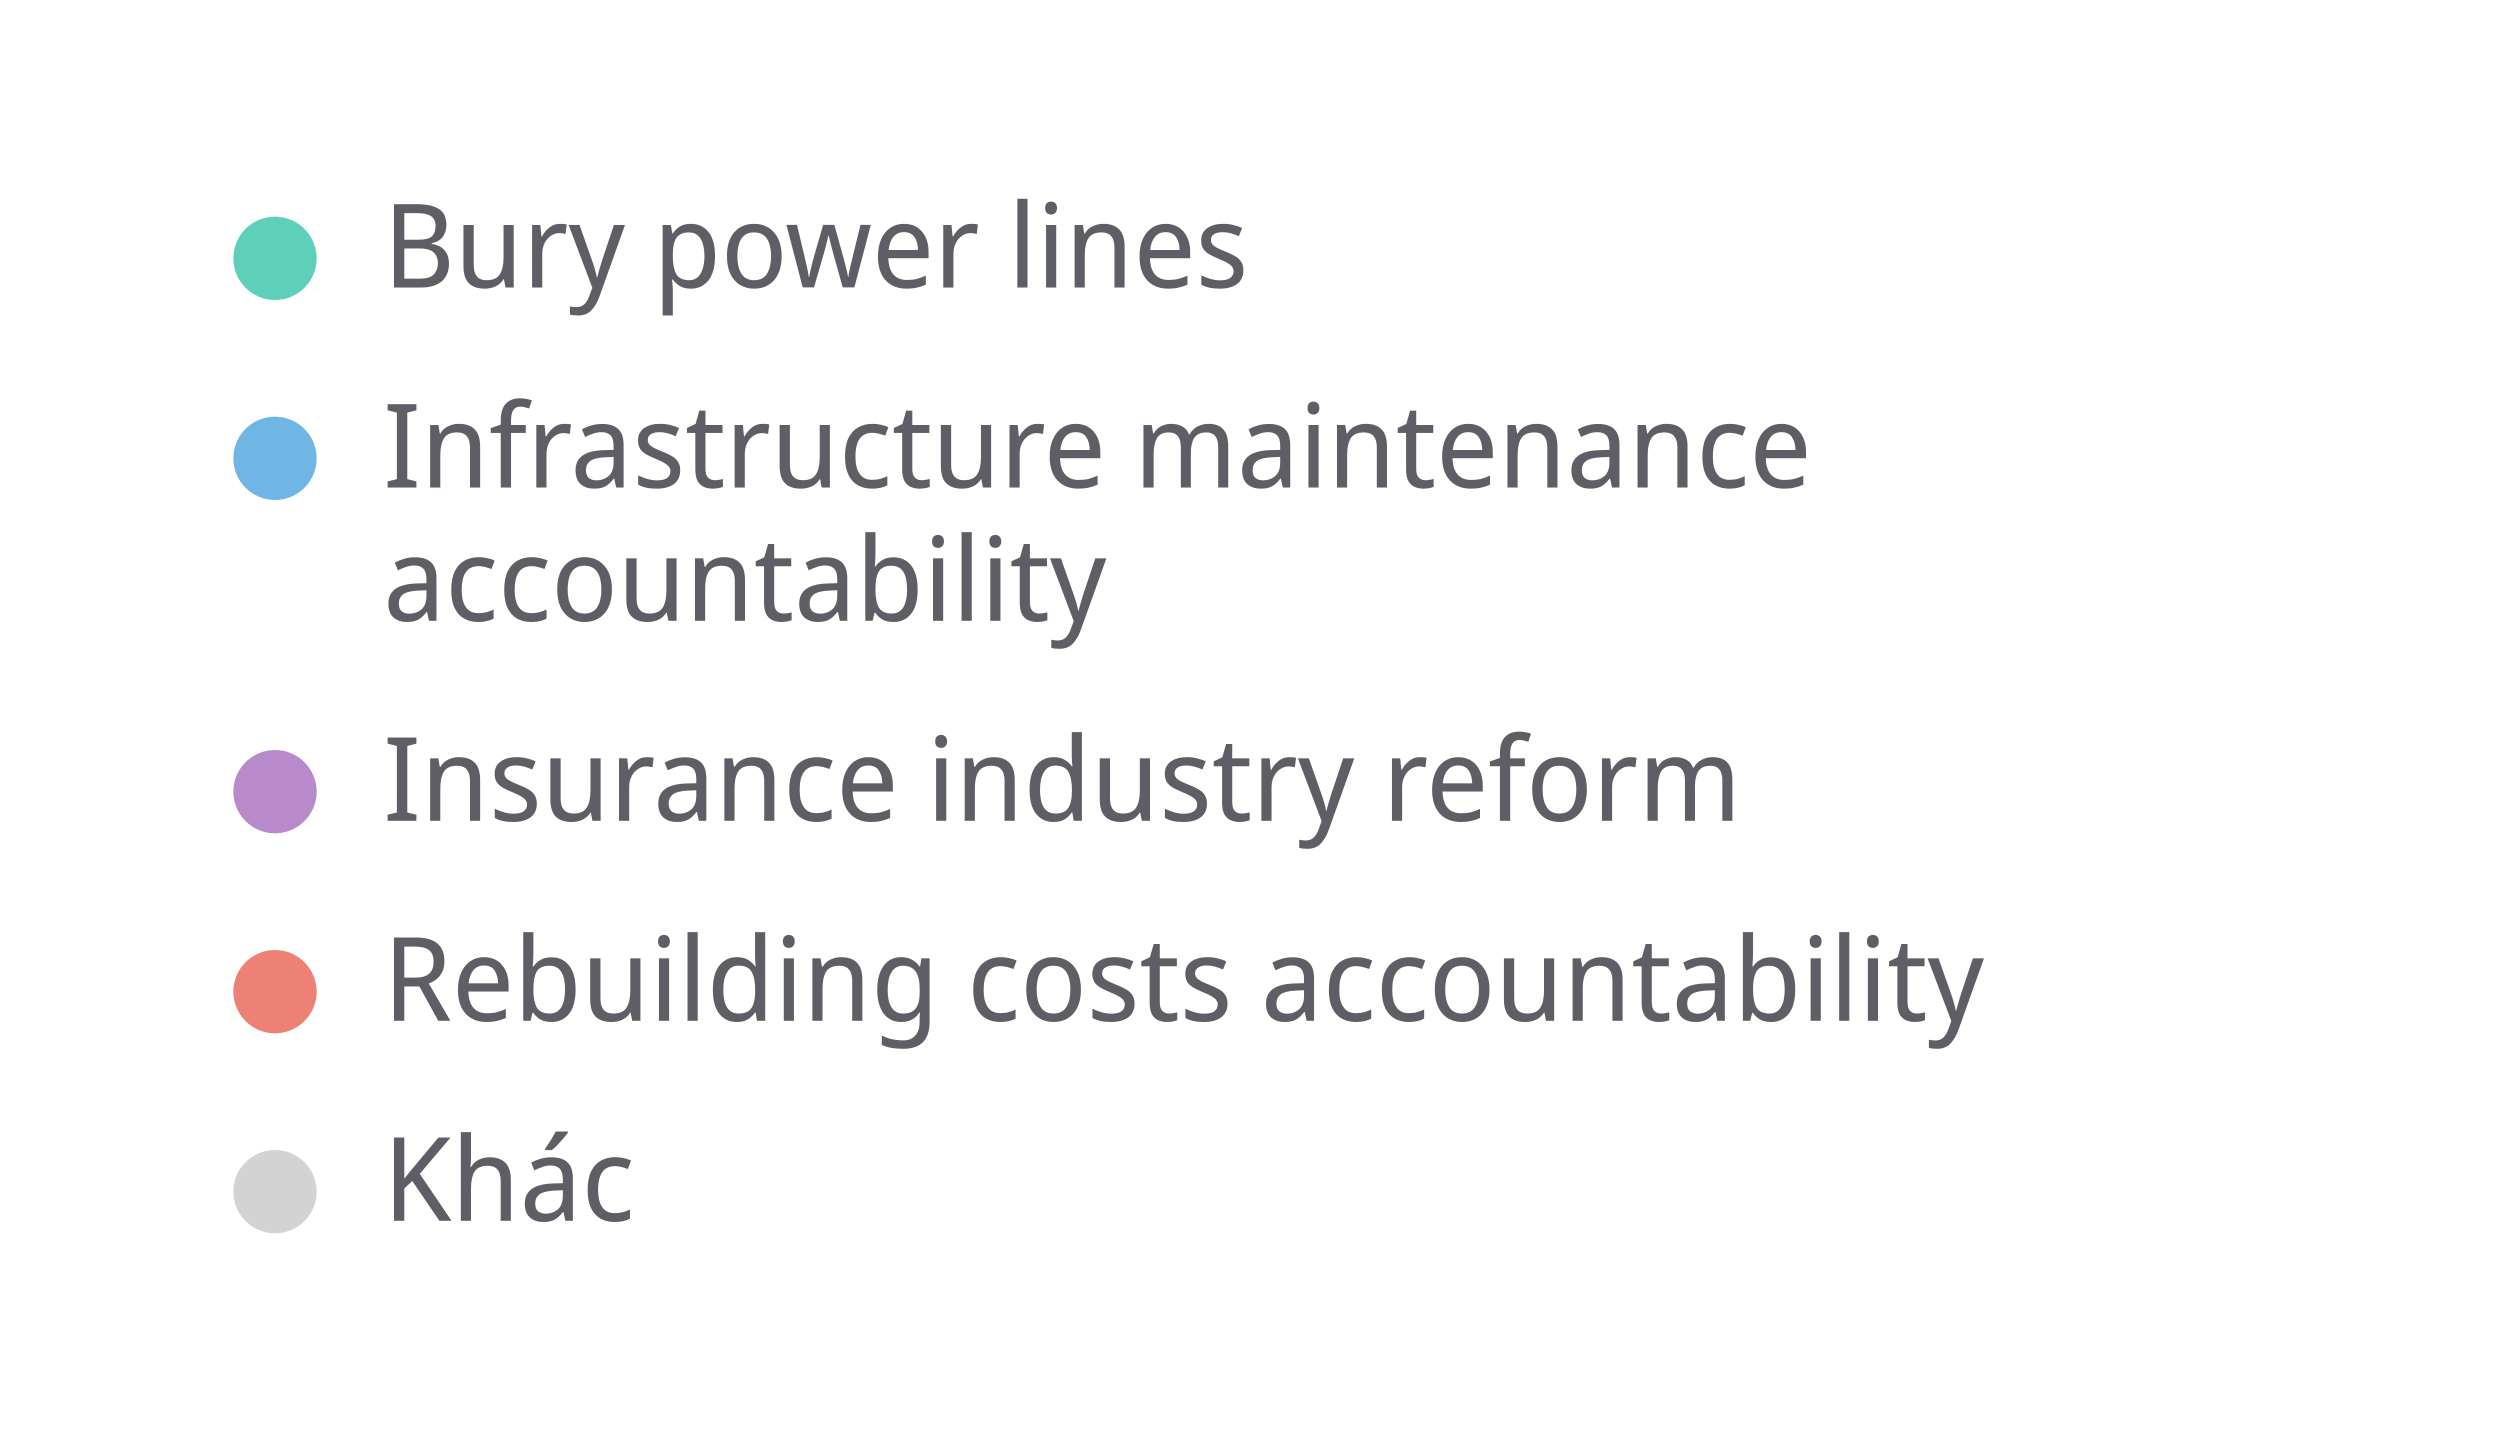
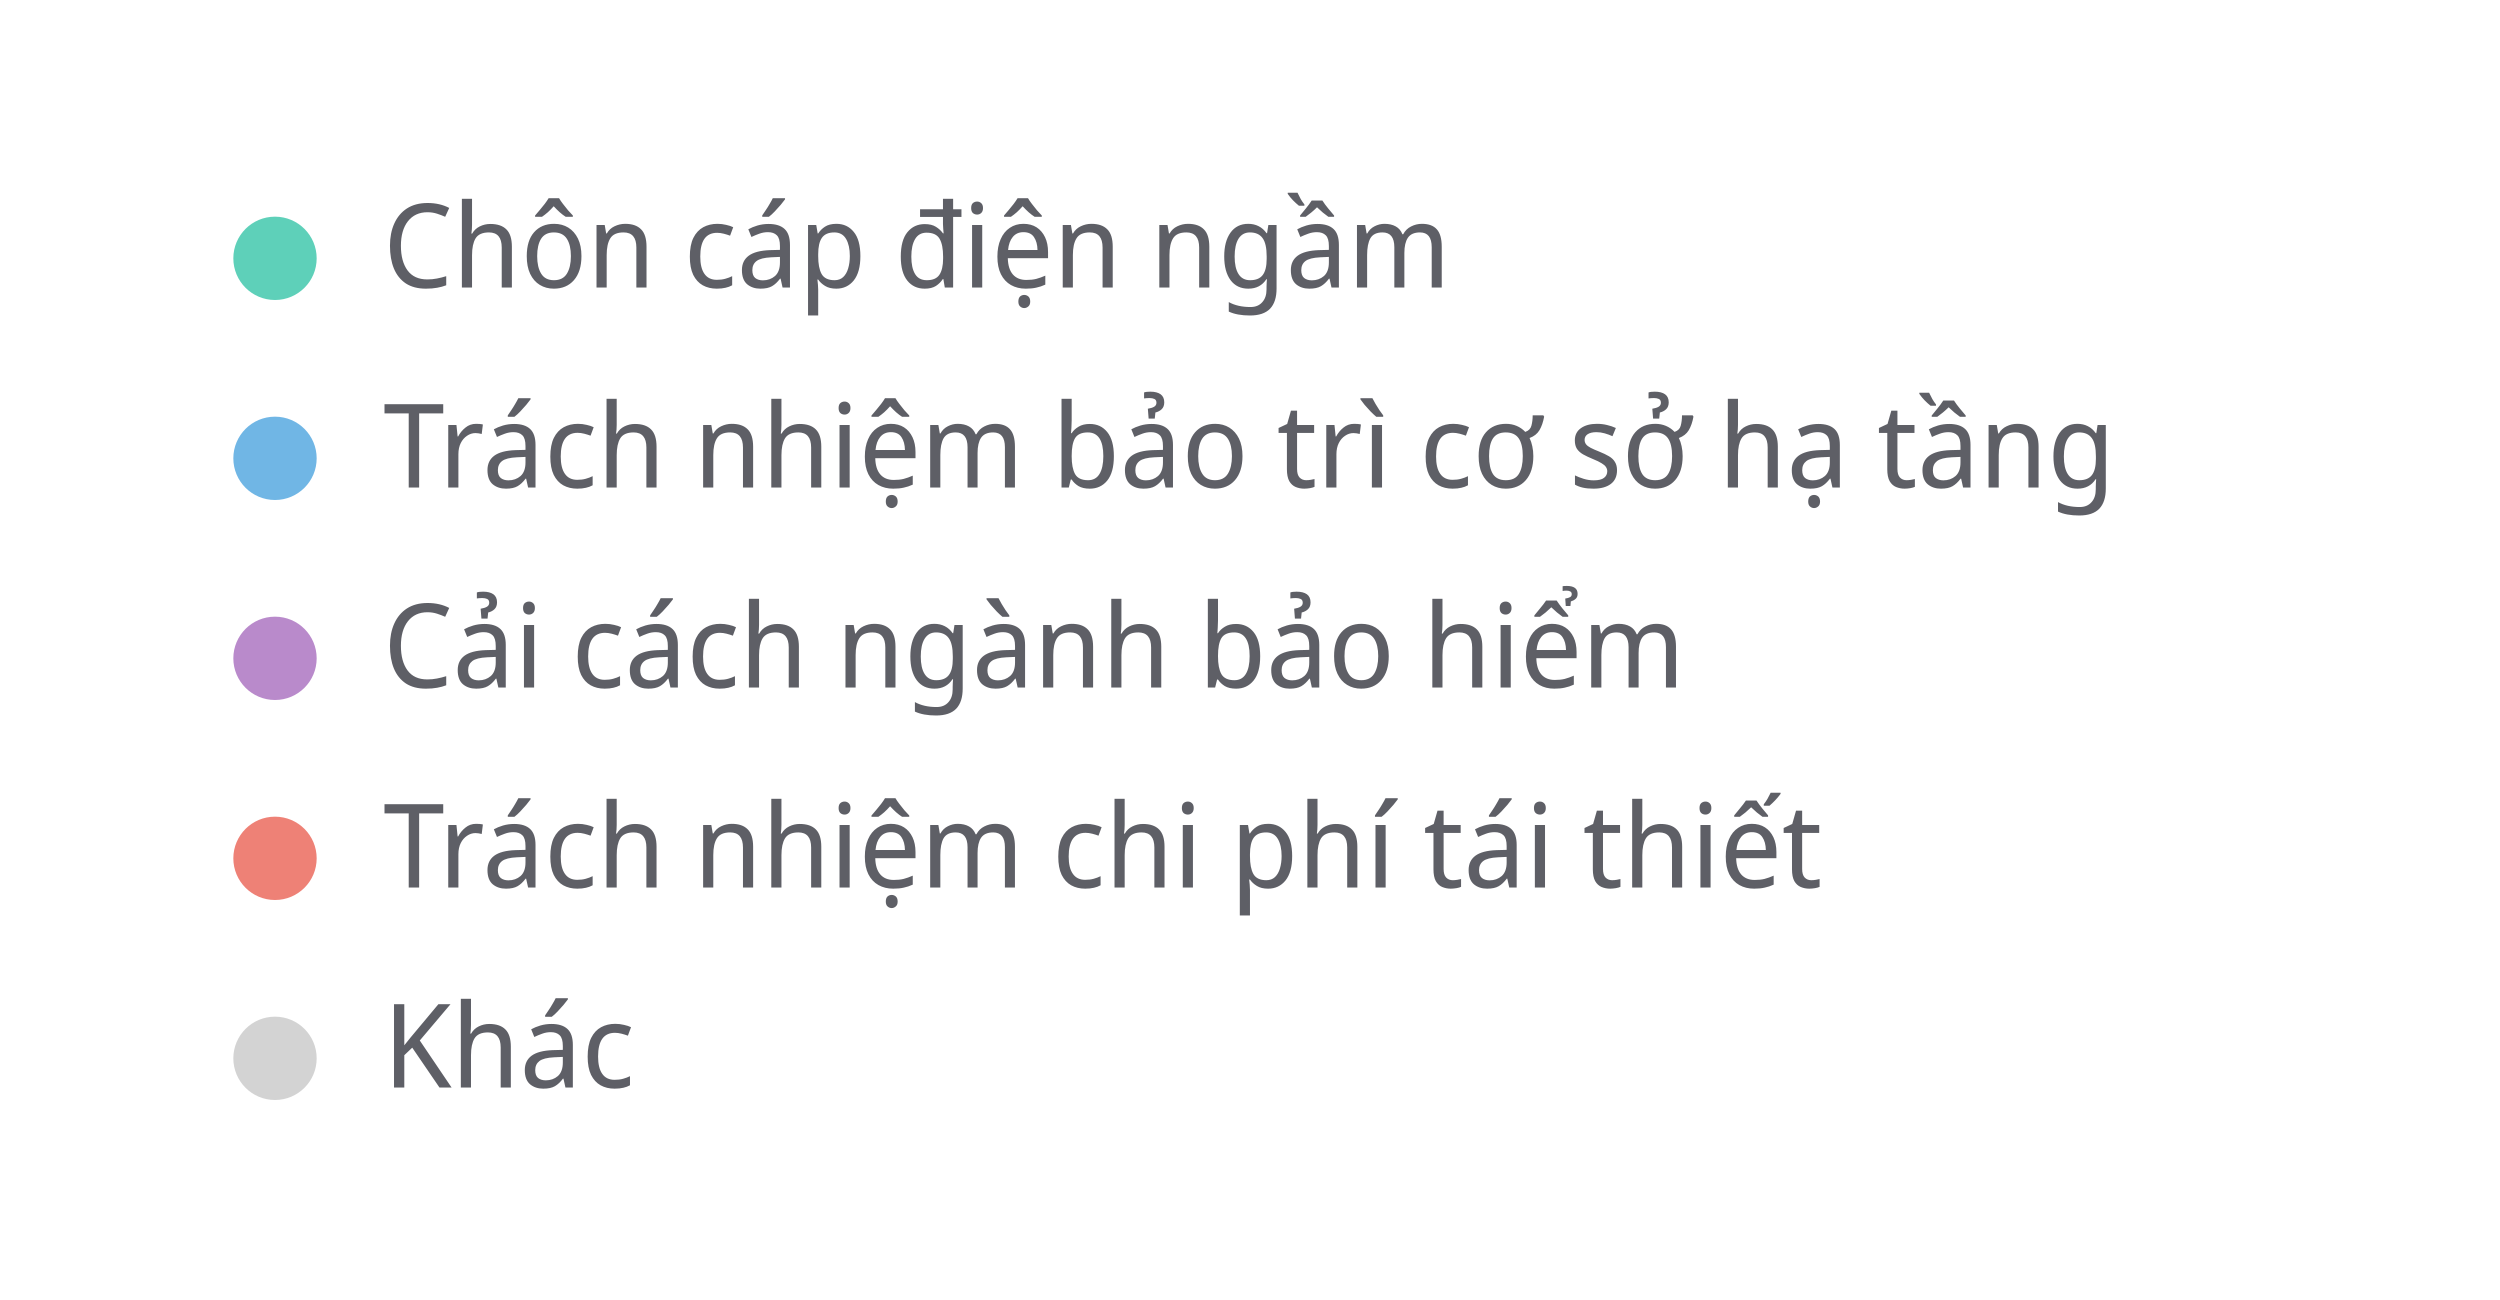
- <svg xmlns="http://www.w3.org/2000/svg" width="300" height="172" viewBox="0 0 300 172" preserveAspectRatio="xMidYMid meet">
+ <svg xmlns="http://www.w3.org/2000/svg" width="300" height="156" viewBox="0 0 300 156" preserveAspectRatio="xMidYMid meet">
  <circle cx="33" cy="31" r="5" fill="#5ed0b9" fill-opacity="1.0" stroke="none" stroke-width="0.5" />
-   <text fill="#5e5f66" x="46" y="34.5" font-family="Noto Sans Display" font-size="14">Bury power lines</text>
+   <text fill="#5e5f66" x="46" y="34.5" font-family="Noto Sans Display" font-size="14">Chôn cáp điện ngầm</text>
  <circle cx="33" cy="55" r="5" fill="#70b6e5" fill-opacity="1.0" stroke="none" stroke-width="0.5" />
-   <text fill="#5e5f66" x="46" y="58.5" font-family="Noto Sans Display" font-size="14">Infrastructure maintenance </text>
-   <text fill="#5e5f66" x="46" y="74.5" font-family="Noto Sans Display" font-size="14">accountability</text>
-   <circle cx="33" cy="95" r="5" fill="#b98acb" fill-opacity="1.0" stroke="none" stroke-width="0.5" />
-   <text fill="#5e5f66" x="46" y="98.5" font-family="Noto Sans Display" font-size="14">Insurance industry reform</text>
-   <circle cx="33" cy="119" r="5" fill="#ee8176" fill-opacity="1.0" stroke="none" stroke-width="0.5" />
-   <text fill="#5e5f66" x="46" y="122.5" font-family="Noto Sans Display" font-size="14">Rebuilding costs accountability</text>
-   <circle cx="33" cy="143" r="5" fill="lightgray" fill-opacity="1.0" stroke="none" stroke-width="0.5" />
-   <text fill="#5e5f66" x="46" y="146.5" font-family="Noto Sans Display" font-size="14">Khác</text>
+   <text fill="#5e5f66" x="46" y="58.5" font-family="Noto Sans Display" font-size="14">Trách nhiệm bảo trì cơ sở hạ tầng</text>
+   <circle cx="33" cy="79" r="5" fill="#b98acb" fill-opacity="1.0" stroke="none" stroke-width="0.5" />
+   <text fill="#5e5f66" x="46" y="82.5" font-family="Noto Sans Display" font-size="14">Cải cách ngành bảo hiểm</text>
+   <circle cx="33" cy="103" r="5" fill="#ee8176" fill-opacity="1.0" stroke="none" stroke-width="0.5" />
+   <text fill="#5e5f66" x="46" y="106.5" font-family="Noto Sans Display" font-size="14">Trách nhiệm chi phí tái thiết</text>
+   <circle cx="33" cy="127" r="5" fill="lightgray" fill-opacity="1.0" stroke="none" stroke-width="0.5" />
+   <text fill="#5e5f66" x="46" y="130.5" font-family="Noto Sans Display" font-size="14">Khác</text>
</svg>
